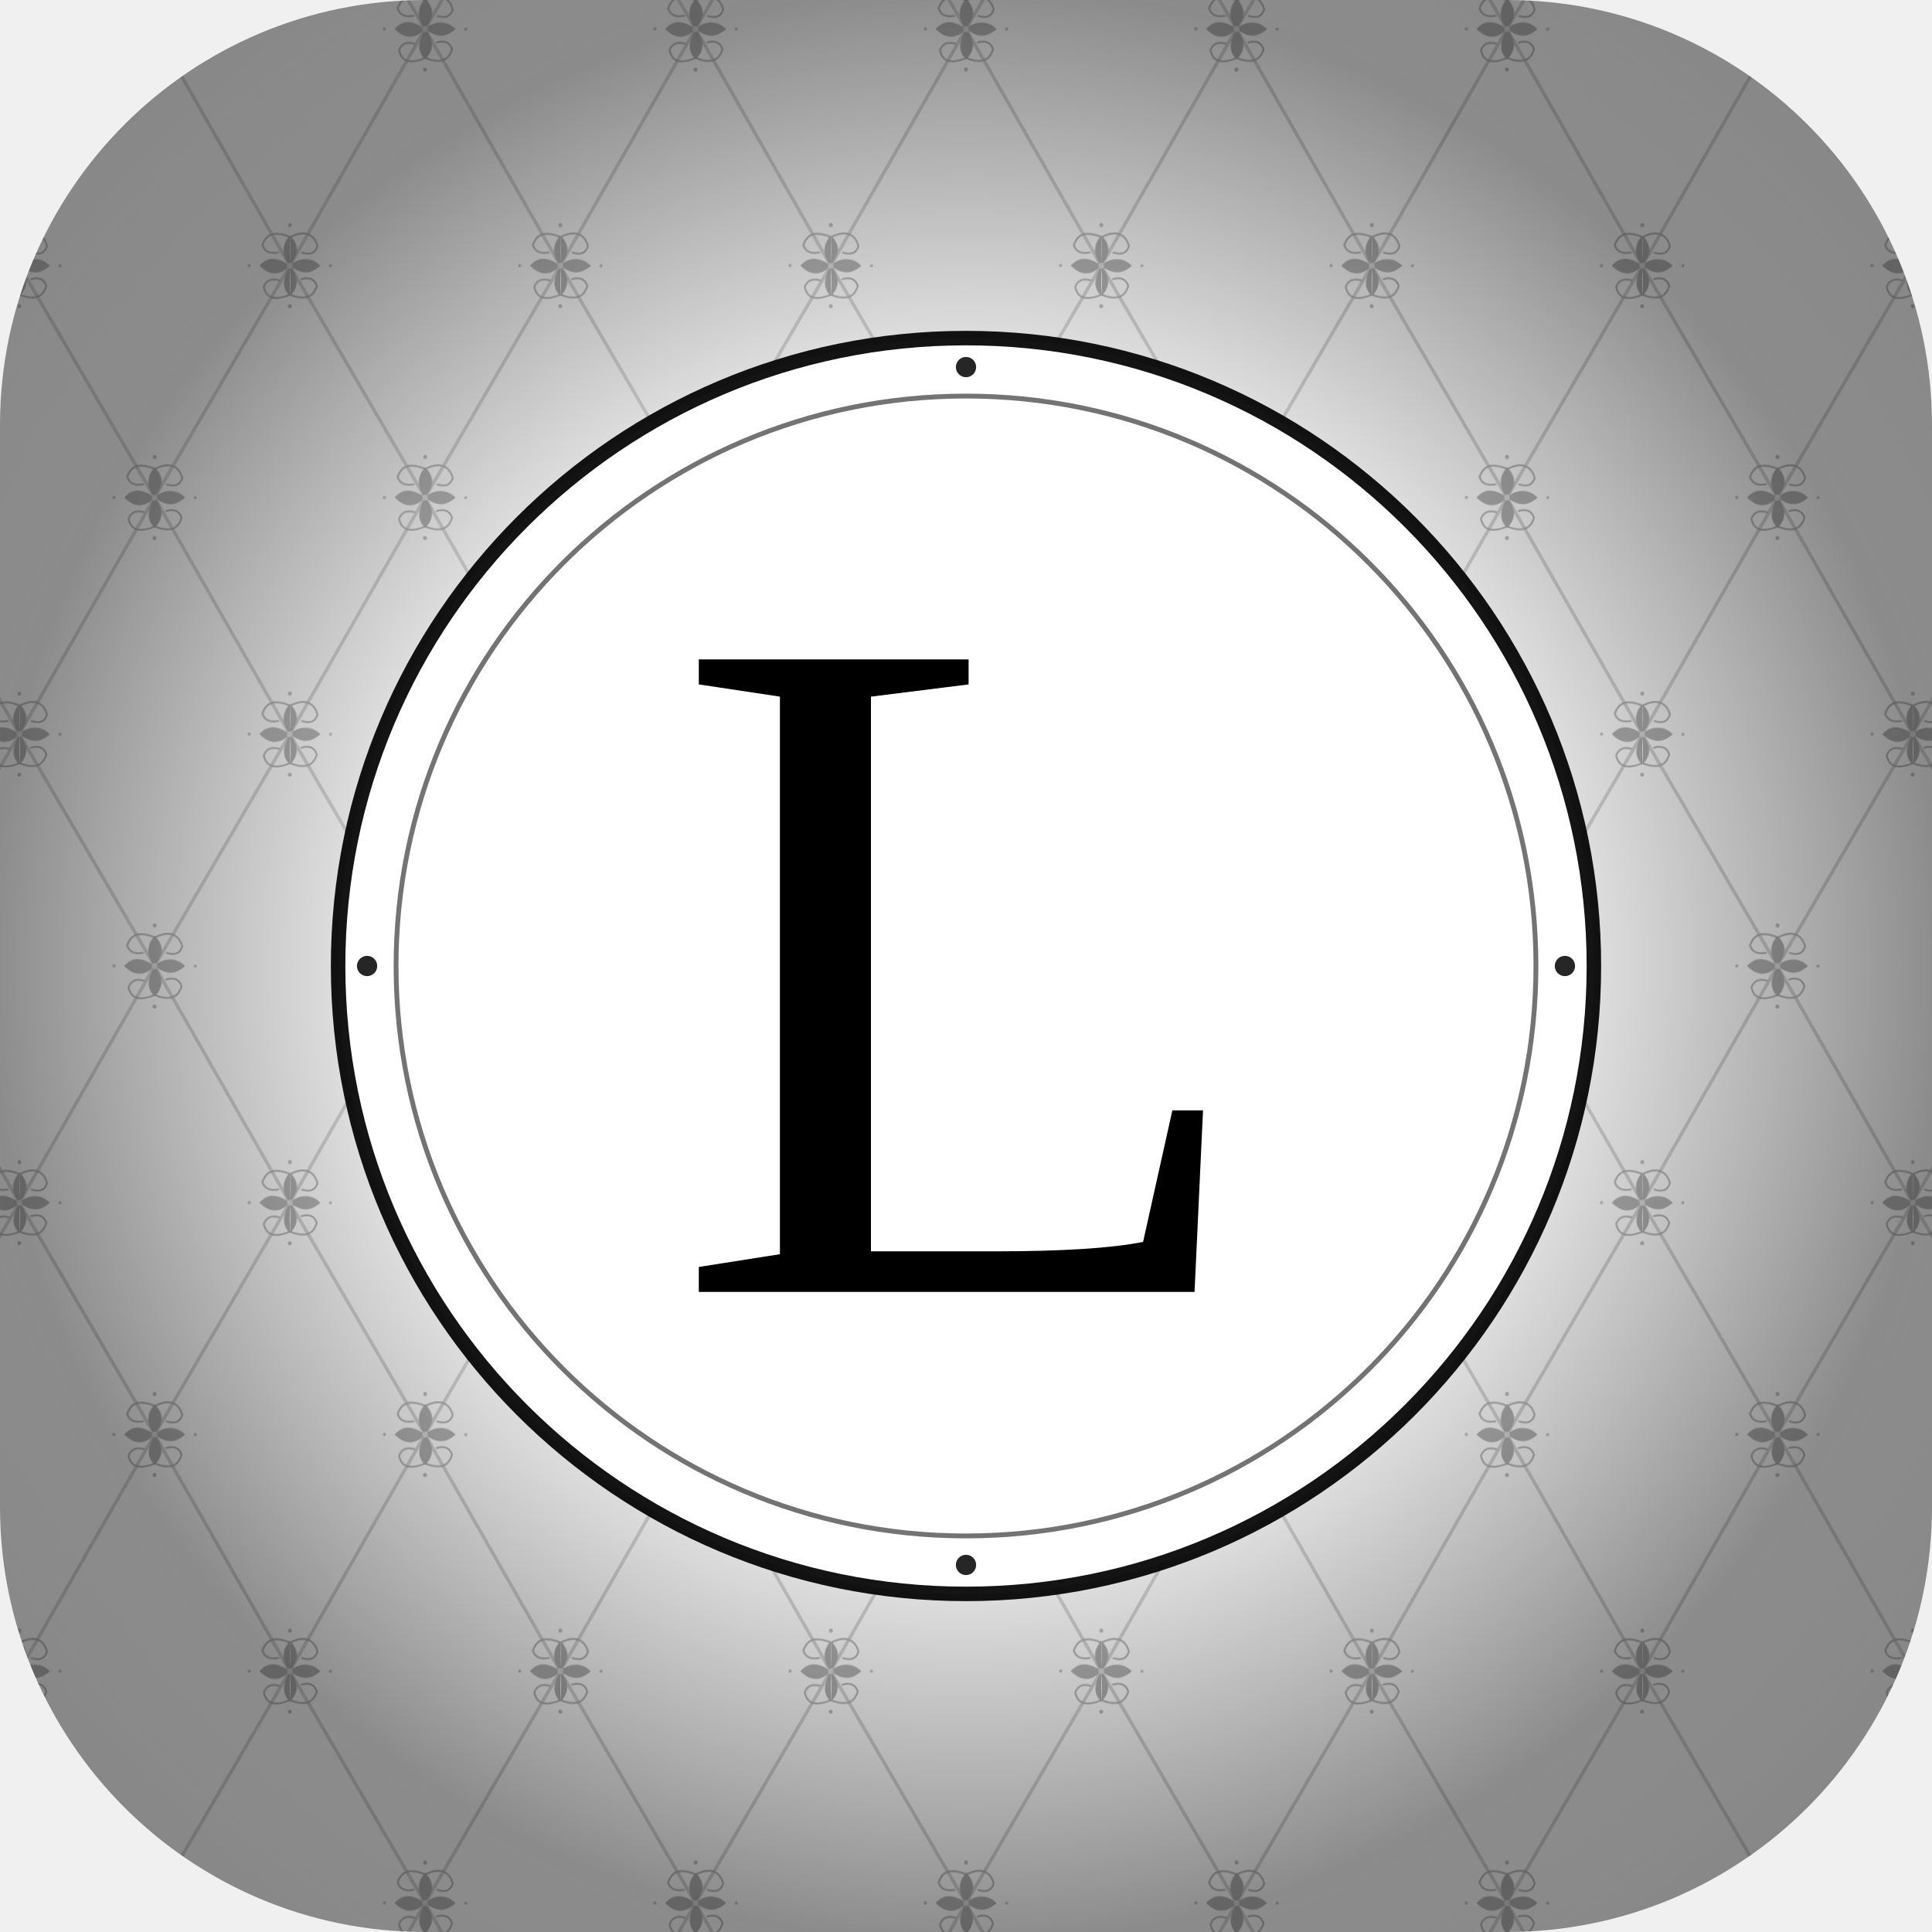
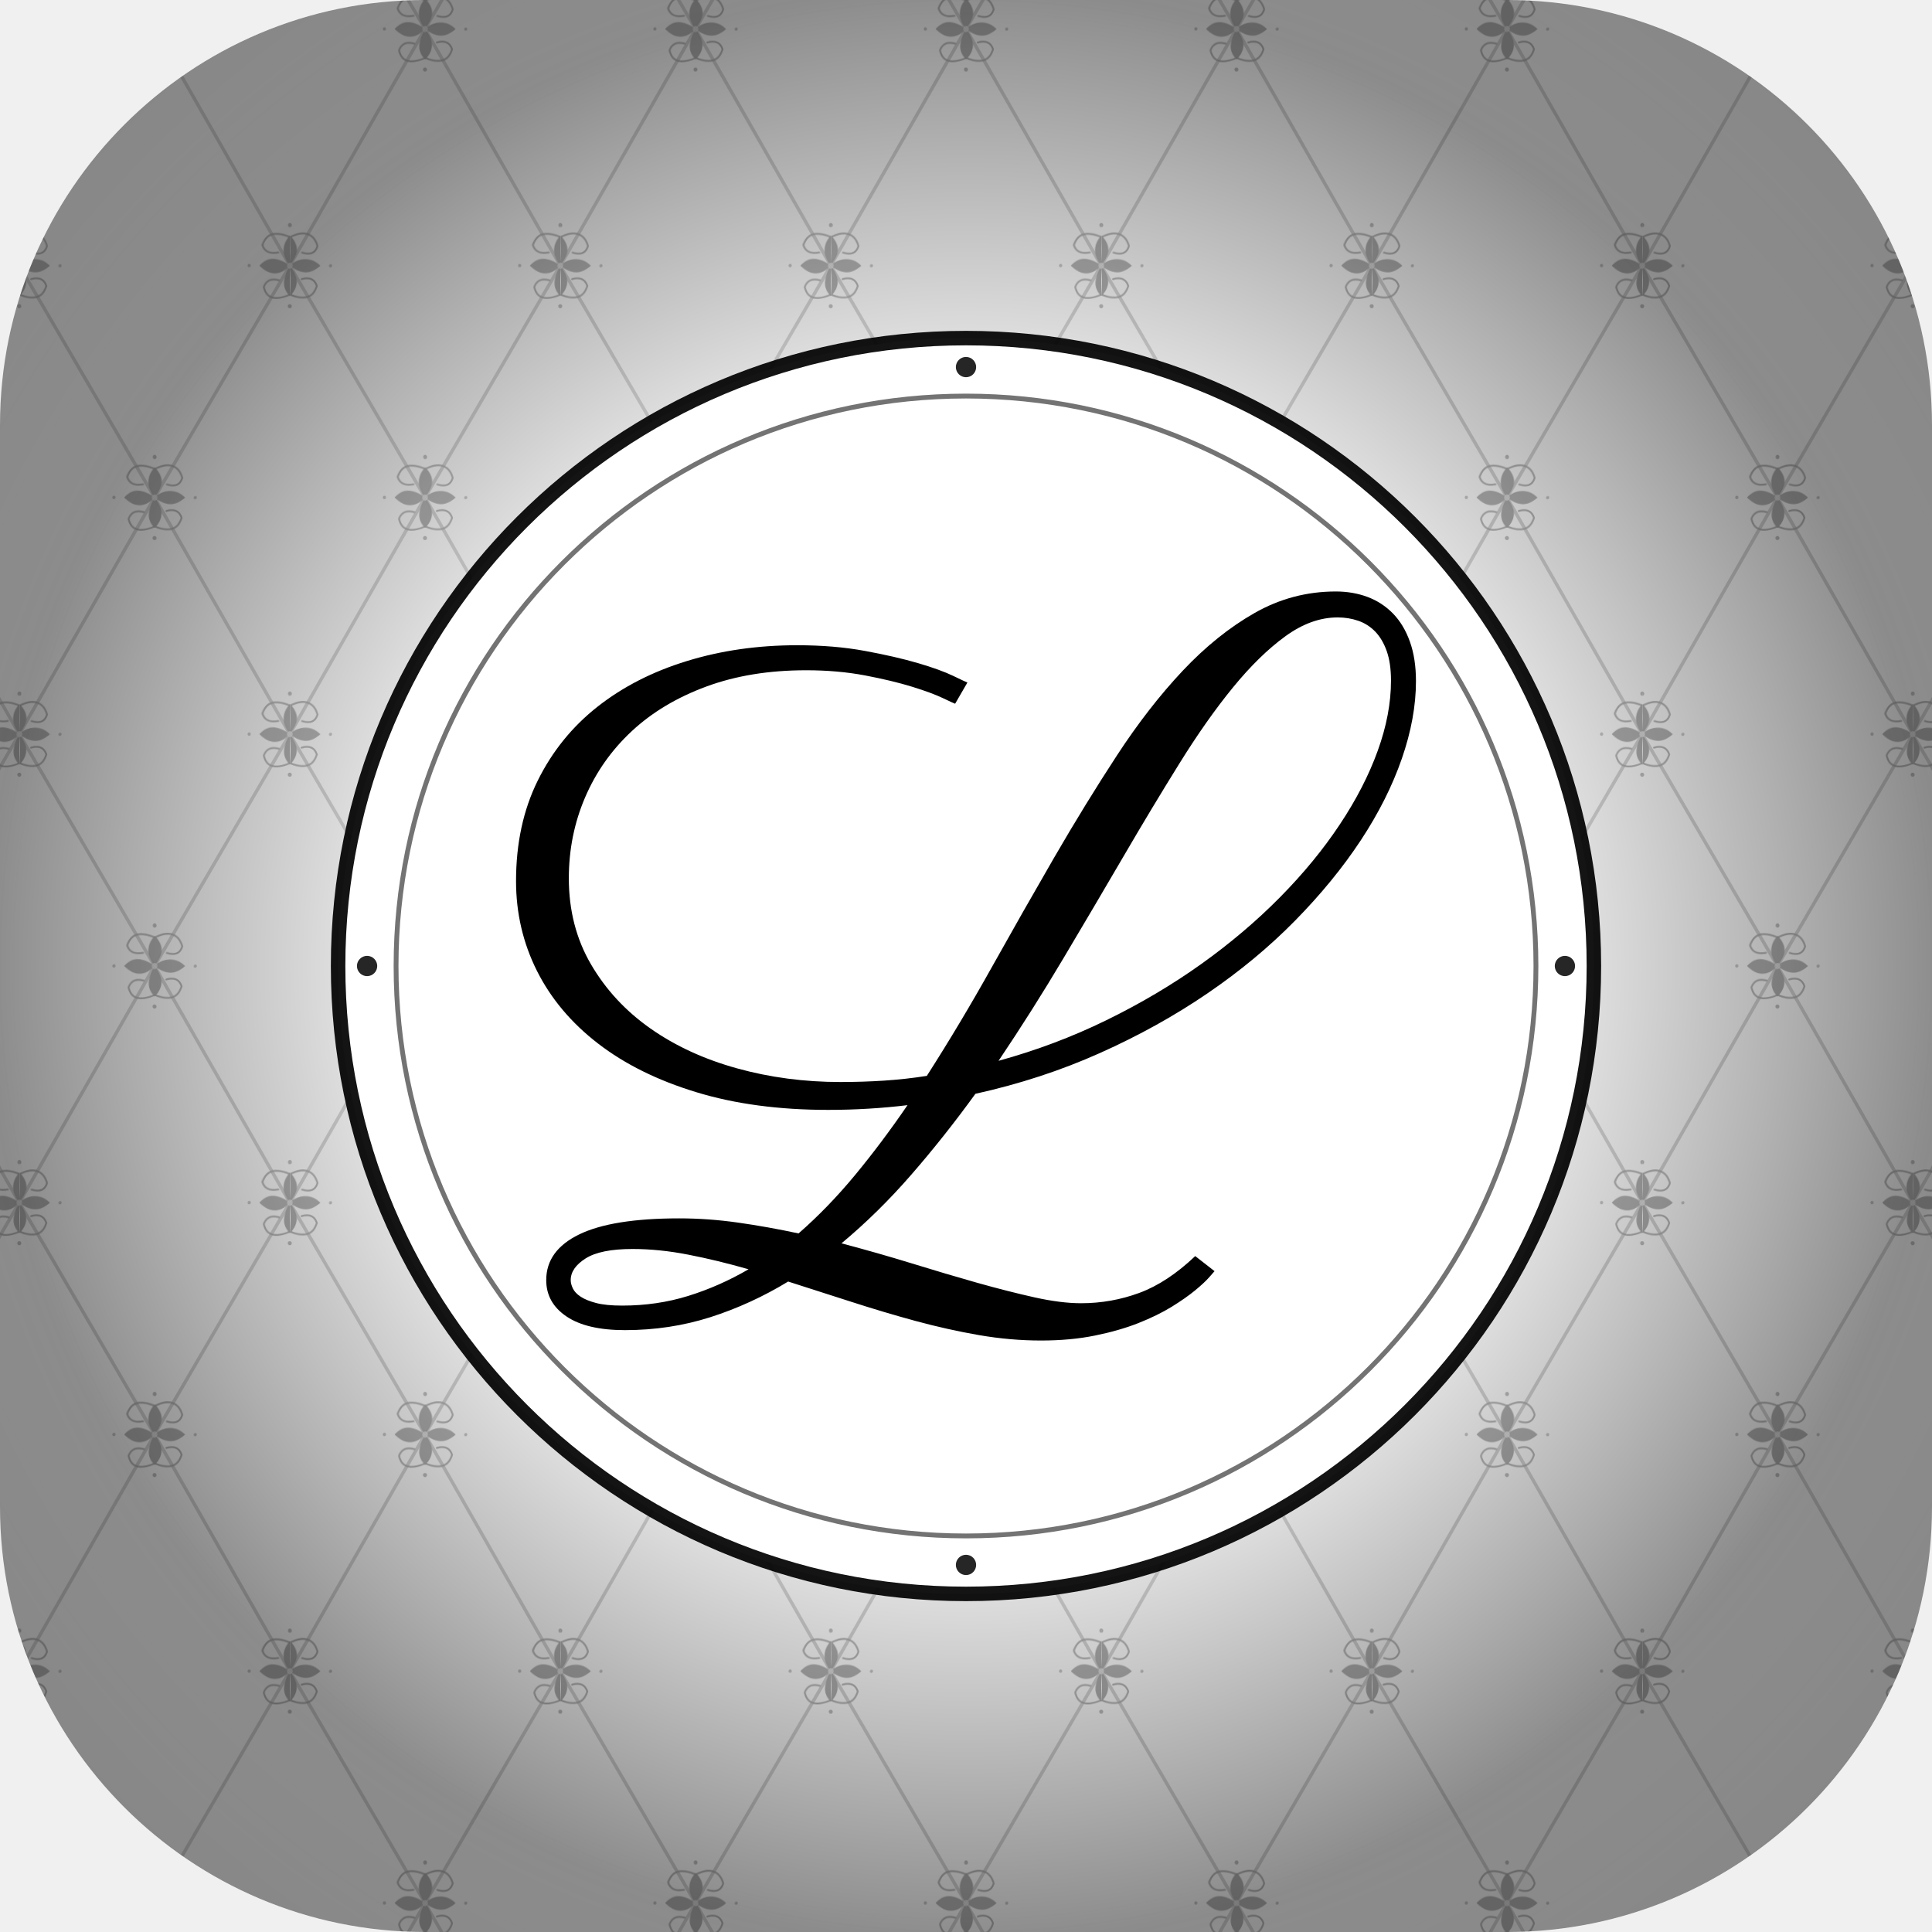
<svg xmlns="http://www.w3.org/2000/svg" viewBox="0 0 400 400" width="400" height="400">
  <defs>
    <filter id="grain-fx">
      <feTurbulence type="fractalNoise" baseFrequency="1.8" numOctaves="2" seed="4" />
      <feColorMatrix values="0 0 0 0 0.2  0 0 0 0 0.15  0 0 0 0 0.1  0 0 0 0.18 0" />
      <feComposite operator="in" in2="SourceGraphic" />
    </filter>
    <filter id="bleed-fx" x="-10%" y="-10%" width="120%" height="120%">
      <feTurbulence type="fractalNoise" baseFrequency="0.04" numOctaves="2" seed="3" />
      <feDisplacementMap in="SourceGraphic" scale="2.5" />
    </filter>
    <g id="damask">
      <path d="M0 -18 Q 8 -10 0 0 Q -8 -10 0 -18 Z" fill="#000000" opacity="0.95" />
      <path d="M0 0 Q 8 10 0 18 Q -8 10 0 0 Z" fill="#000000" opacity="0.95" />
      <path d="M-18 0 Q -10 -8 0 0 Q -10 8 -18 0 Z" fill="#000000" opacity="0.9" />
      <path d="M18 0 Q 10 -8 0 0 Q 10 8 18 0 Z" fill="#000000" opacity="0.9" />
      <path d="M0 -17 Q 13 -23 16 -12 Q 14 -6 7 -8" fill="none" stroke="#000000" stroke-width="1.1" stroke-linecap="round" opacity="0.85" />
      <path d="M0 -17 Q -13 -23 -16 -12 Q -14 -6 -7 -8" fill="none" stroke="#000000" stroke-width="1.1" stroke-linecap="round" opacity="0.85" />
      <path d="M0 17 Q 13 23 16 12 Q 14 6 7 8" fill="none" stroke="#000000" stroke-width="1.1" stroke-linecap="round" opacity="0.85" />
      <path d="M0 17 Q -13 23 -16 12 Q -14 6 -7 8" fill="none" stroke="#000000" stroke-width="1.1" stroke-linecap="round" opacity="0.85" />
      <circle cx="0" cy="-24" r="1.2" fill="#000000" opacity="0.75" />
      <circle cx="0" cy="24" r="1.2" fill="#000000" opacity="0.75" />
      <circle cx="-24" cy="0" r="1" fill="#000000" opacity="0.65" />
      <circle cx="24" cy="0" r="1" fill="#000000" opacity="0.65" />
      <circle cx="0" cy="0" r="1.8" fill="#f4f4f4" opacity="0.55" />
    </g>
    <pattern id="rd-tile" x="0" y="0" width="56" height="97" patternUnits="userSpaceOnUse" patternTransform="translate(172 176)">
      <rect width="56" height="97" fill="#ffffff" />
      <g stroke="#1a1a1a" stroke-width="0.7" fill="none" opacity="0.55" stroke-linecap="round">
        <line x1="28" y1="24" x2="0" y2="73" />
        <line x1="28" y1="24" x2="56" y2="73" />
        <line x1="28" y1="24" x2="0" y2="-24" />
        <line x1="28" y1="24" x2="56" y2="-24" />
        <line x1="0" y1="73" x2="28" y2="121" />
        <line x1="56" y1="73" x2="28" y2="121" />
      </g>
      <g transform="translate(28 24) scale(0.35)" filter="url(#bleed-fx)">
        <use href="#damask" />
      </g>
      <g transform="translate(0  73) scale(0.35)" filter="url(#bleed-fx)">
        <use href="#damask" />
      </g>
      <g transform="translate(56 73) scale(0.35)" filter="url(#bleed-fx)">
        <use href="#damask" />
      </g>
    </pattern>
    <pattern id="grain-tile" x="0" y="0" width="200" height="200" patternUnits="userSpaceOnUse">
      <rect width="200" height="200" fill="transparent" filter="url(#grain-fx)" />
    </pattern>
    <radialGradient id="pat-vig" cx="50%" cy="50%" r="80%">
      <stop offset="60%" stop-color="white" stop-opacity="0" />
      <stop offset="100%" stop-color="black" stop-opacity="0.6" />
    </radialGradient>
    <radialGradient id="tile-hi" cx="30%" cy="30%" r="50%">
      <stop offset="0%" stop-color="white" stop-opacity="0.08" />
      <stop offset="100%" stop-color="white" stop-opacity="0" />
    </radialGradient>
    <radialGradient id="tile-vig" cx="50%" cy="50%" r="50%">
      <stop offset="50%" stop-color="black" stop-opacity="0" />
      <stop offset="100%" stop-color="black" stop-opacity="0.45" />
    </radialGradient>
  </defs>
  <rect width="400" height="400" fill="#ffffff" rx="88" ry="88" />
  <rect width="400" height="400" fill="url(#rd-tile)" rx="88" ry="88" opacity="0.32" />
  <rect width="400" height="400" fill="url(#grain-tile)" rx="88" ry="88" opacity="0.22" style="mix-blend-mode:multiply" />
  <rect width="400" height="400" fill="url(#pat-vig)" rx="88" ry="88" opacity="0.35" />
  <rect width="400" height="400" fill="url(#tile-hi)" rx="88" ry="88" />
  <rect width="400" height="400" fill="url(#tile-vig)" rx="88" ry="88" />
  <circle cx="200" cy="200" r="130" fill="#ffffff" />
  <circle cx="200" cy="200" r="130" fill="none" stroke="#000000" stroke-width="3" opacity="0.92" />
  <circle cx="200" cy="200" r="118" fill="none" stroke="#000000" stroke-width="1" opacity="0.55" />
  <circle cx="200" cy="76" r="2.1" fill="#000000" opacity="0.85" />
  <circle cx="200" cy="324" r="2.1" fill="#000000" opacity="0.85" />
  <circle cx="76" cy="200" r="2.1" fill="#000000" opacity="0.85" />
  <circle cx="324" cy="200" r="2.1" fill="#000000" opacity="0.85" />
-   <text x="200" y="200" text-anchor="middle" dominant-baseline="central" font-family="'Bodoni Moda','Bodoni 72',Didot,'Times New Roman',Georgia,serif" font-weight="400" font-size="200" fill="#000000" style="letter-spacing:-0.03em;font-style:normal;">L</text>
+   <path fill="#000000" d="M215.53 277.54L215.53 277.54Q209.18 277.54 202.69 276.42Q196.19 275.29 189.55 273.49Q182.91 271.68 176.27 269.53Q169.63 267.38 163.18 265.33L163.18 265.33Q155.47 270.02 147.07 272.71Q138.67 275.39 129.39 275.39L129.39 275.39Q121.48 275.39 117.29 272.56Q113.09 269.73 113.09 265.04L113.09 265.04Q113.09 258.89 119.92 255.57Q126.76 252.25 140.63 252.25L140.63 252.25Q146.68 252.25 152.83 253.13Q158.98 254.00 165.33 255.37L165.33 255.37Q171.48 250 177.05 243.26Q182.62 236.52 187.89 228.81L187.89 228.81Q183.89 229.30 179.79 229.54Q175.68 229.79 171.48 229.79L171.48 229.79Q156.15 229.79 144.14 226.12Q132.13 222.46 123.83 216.06Q115.53 209.67 111.18 201.03Q106.84 192.38 106.84 182.42L106.84 182.42Q106.84 170.70 111.33 161.62Q115.82 152.54 123.68 146.34Q131.54 140.14 142.19 136.87Q152.83 133.59 165.04 133.59L165.04 133.59Q172.75 133.59 179.10 134.77Q185.45 135.94 190.09 137.30Q194.73 138.67 197.36 139.94Q200 141.21 200.29 141.31L200.29 141.31L197.75 145.70Q197.66 145.70 195.31 144.58Q192.97 143.46 188.87 142.19Q184.77 140.92 179.10 139.84Q173.44 138.77 166.89 138.77L166.89 138.77Q155.37 138.77 146.24 142.14Q137.11 145.51 130.81 151.37Q124.51 157.23 121.14 165.09Q117.77 172.95 117.77 181.84L117.77 181.84Q117.77 191.80 122.36 199.66Q126.95 207.52 134.67 212.94Q142.38 218.36 152.59 221.19Q162.79 224.02 174.02 224.02L174.02 224.02Q178.61 224.02 183.06 223.73Q187.50 223.44 191.89 222.75L191.89 222.75Q198.83 211.91 205.32 200.29Q211.82 188.67 218.26 177.54Q224.71 166.41 231.25 156.40Q237.79 146.39 244.87 138.87Q251.95 131.35 259.77 126.90Q267.58 122.46 276.56 122.46L276.56 122.46Q280.08 122.46 283.11 123.58Q286.13 124.71 288.38 127.00Q290.63 129.30 291.89 132.81Q293.16 136.33 293.16 141.02L293.16 141.02Q293.16 148.63 290.23 157.08Q287.30 165.53 281.74 173.97Q276.17 182.42 268.16 190.58Q260.16 198.73 250 205.66Q239.84 212.60 227.73 218.02Q215.63 223.44 201.95 226.46L201.95 226.46Q195.51 235.35 188.67 243.21Q181.84 251.07 174.22 257.42L174.22 257.42Q181.64 259.38 188.77 261.57Q195.90 263.77 202.29 265.58Q208.69 267.38 214.16 268.60Q219.63 269.82 223.83 269.82L223.83 269.82Q230.08 269.82 235.89 267.68Q241.70 265.53 247.46 260.06L247.46 260.06L251.46 263.18Q251.37 263.28 250.39 264.40Q249.41 265.53 247.46 267.14Q245.51 268.75 242.58 270.56Q239.65 272.36 235.69 273.93Q231.74 275.49 226.71 276.51Q221.68 277.54 215.53 277.54ZM276.95 127.83L276.95 127.83Q271.48 127.83 266.11 131.74Q260.74 135.64 255.27 142.33Q249.80 149.02 244.19 158.06Q238.57 167.09 232.62 177.29Q226.66 187.50 220.21 198.34Q213.77 209.18 206.74 219.63L206.74 219.63Q218.46 216.41 229.05 211.23Q239.65 206.05 248.68 199.61Q257.71 193.16 264.99 185.79Q272.27 178.42 277.39 170.70Q282.52 162.99 285.25 155.42Q287.99 147.85 287.99 140.92L287.99 140.92Q287.99 137.30 287.11 134.81Q286.23 132.32 284.72 130.76Q283.20 129.20 281.20 128.52Q279.20 127.83 276.95 127.83ZM128.81 270.31L128.81 270.31Q136.04 270.31 142.48 268.31Q148.93 266.31 154.98 262.79L154.98 262.79Q148.54 260.94 142.53 259.77Q136.52 258.59 130.96 258.59L130.96 258.59Q124.32 258.59 121.24 260.55Q118.16 262.50 118.16 265.04L118.16 265.04Q118.16 265.82 118.60 266.75Q119.04 267.68 120.21 268.46Q121.39 269.24 123.44 269.78Q125.49 270.31 128.81 270.31Z" />
</svg>
